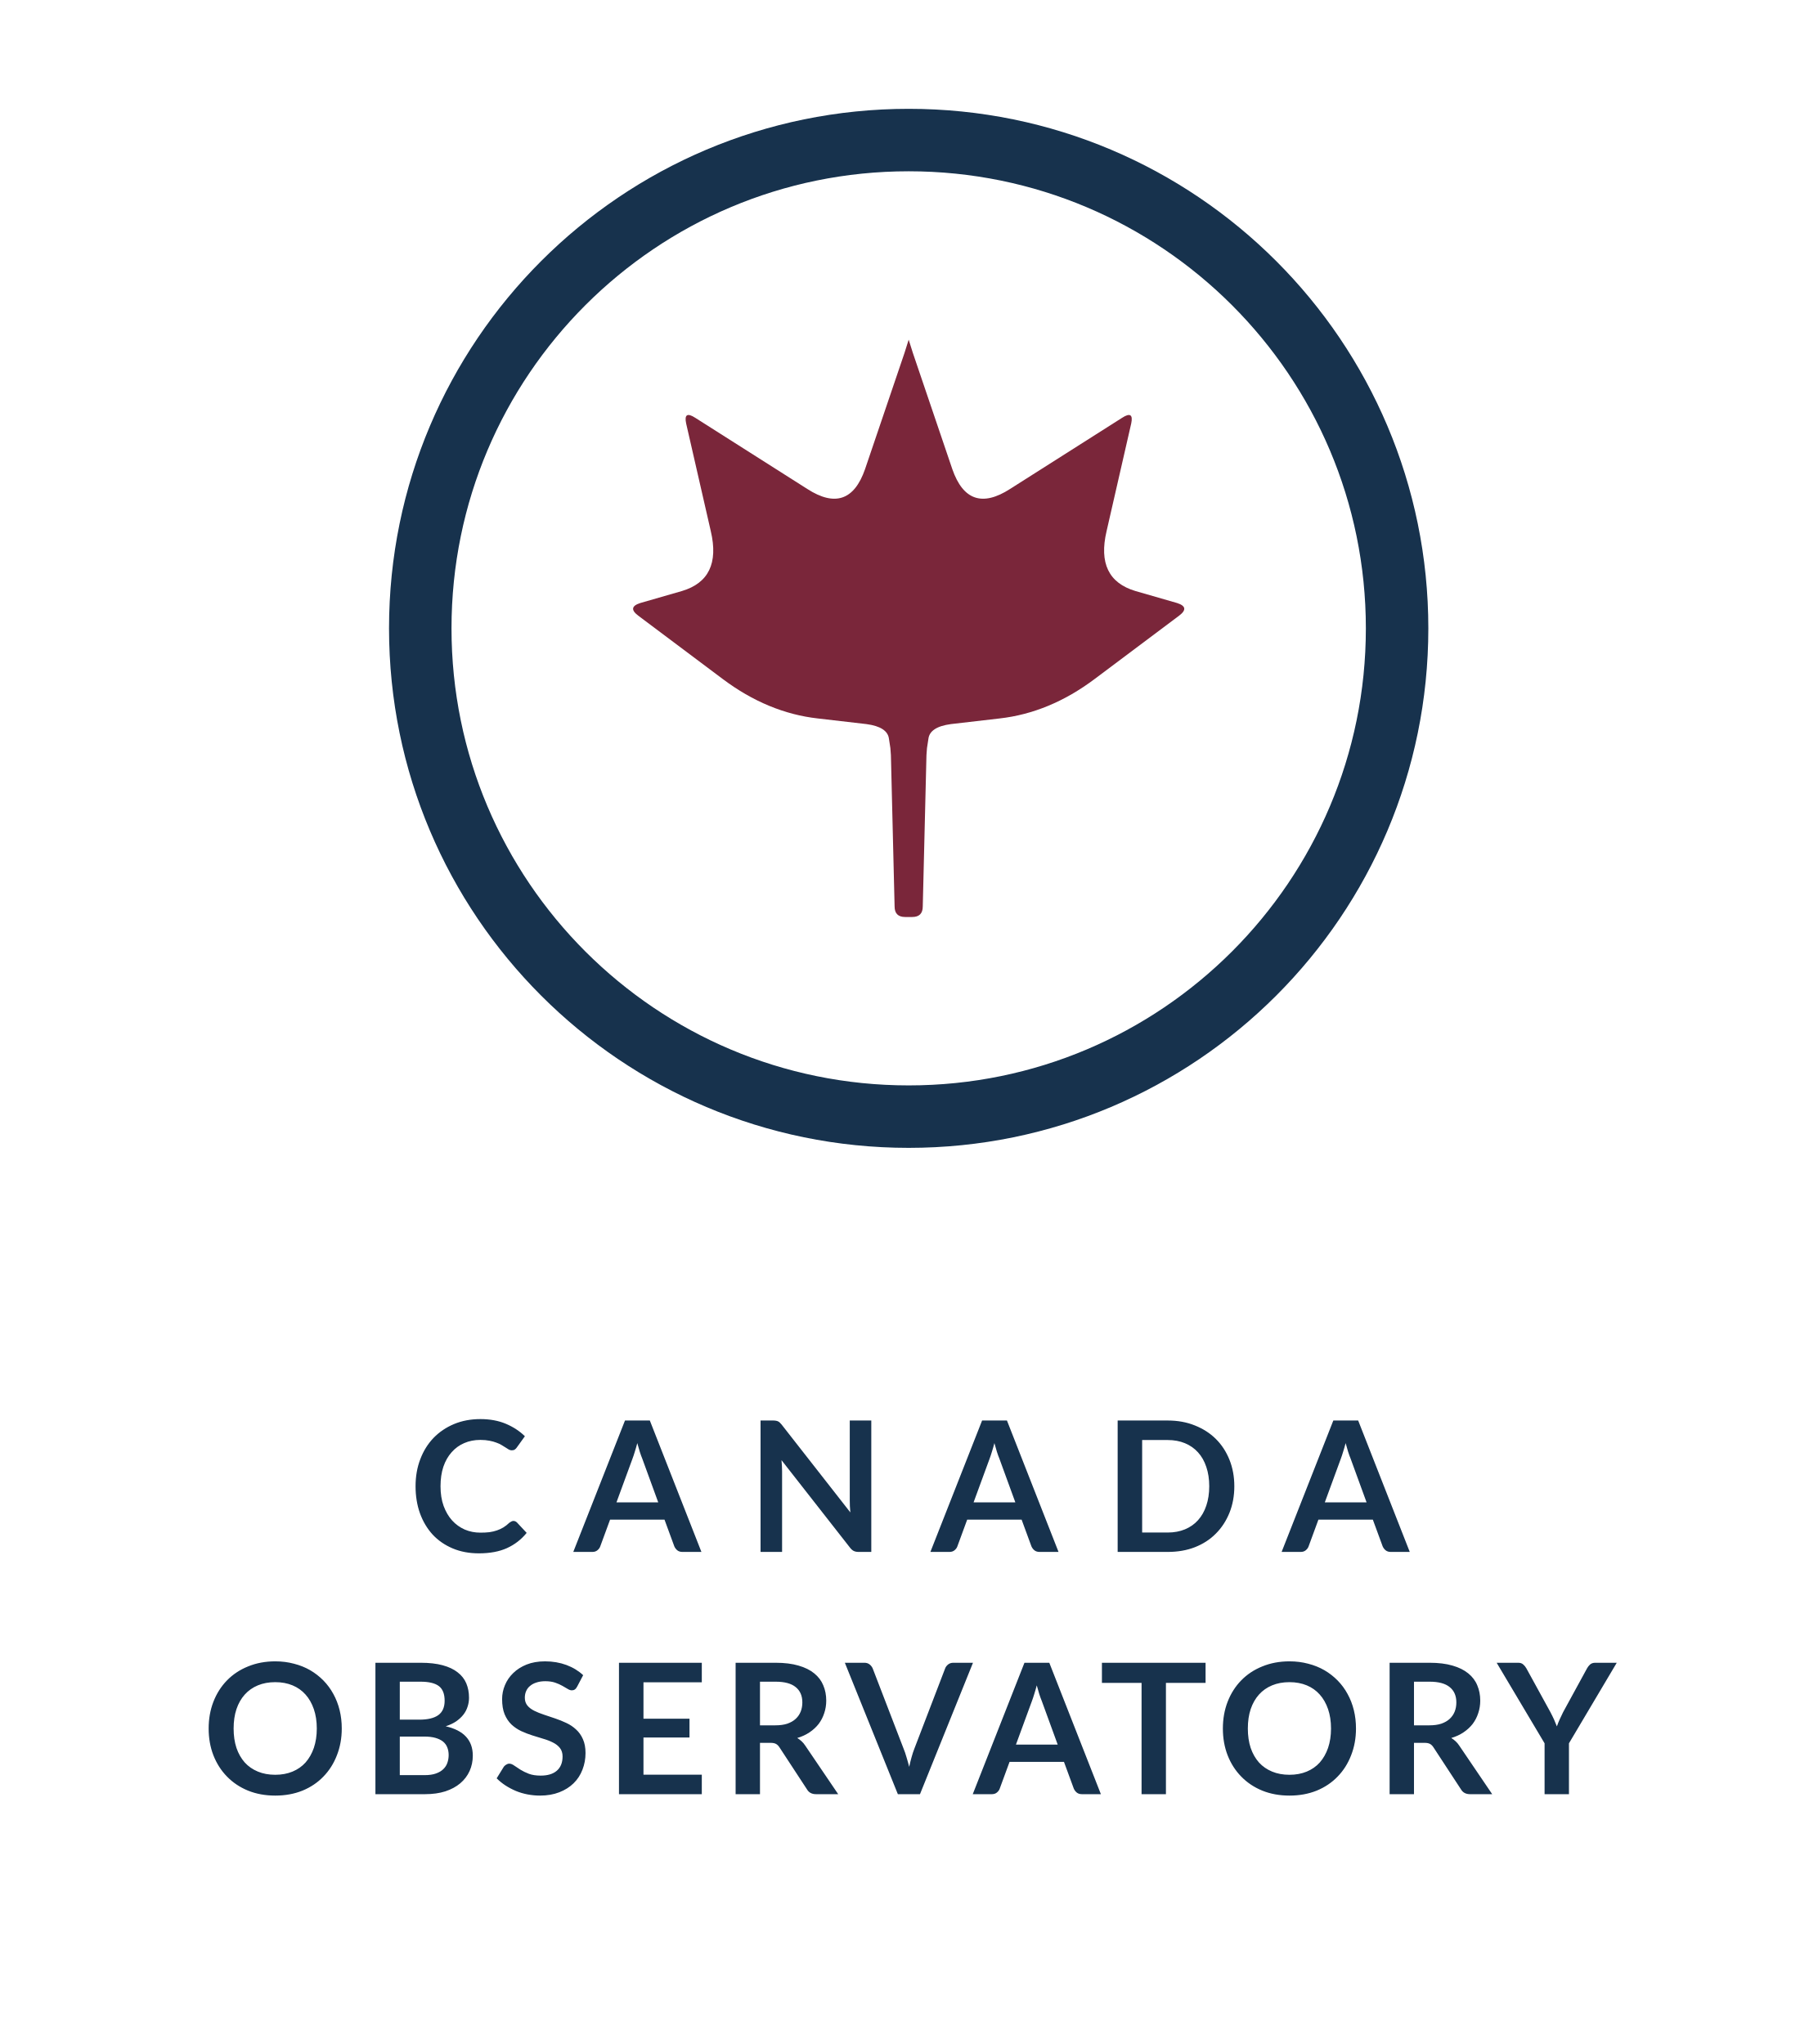
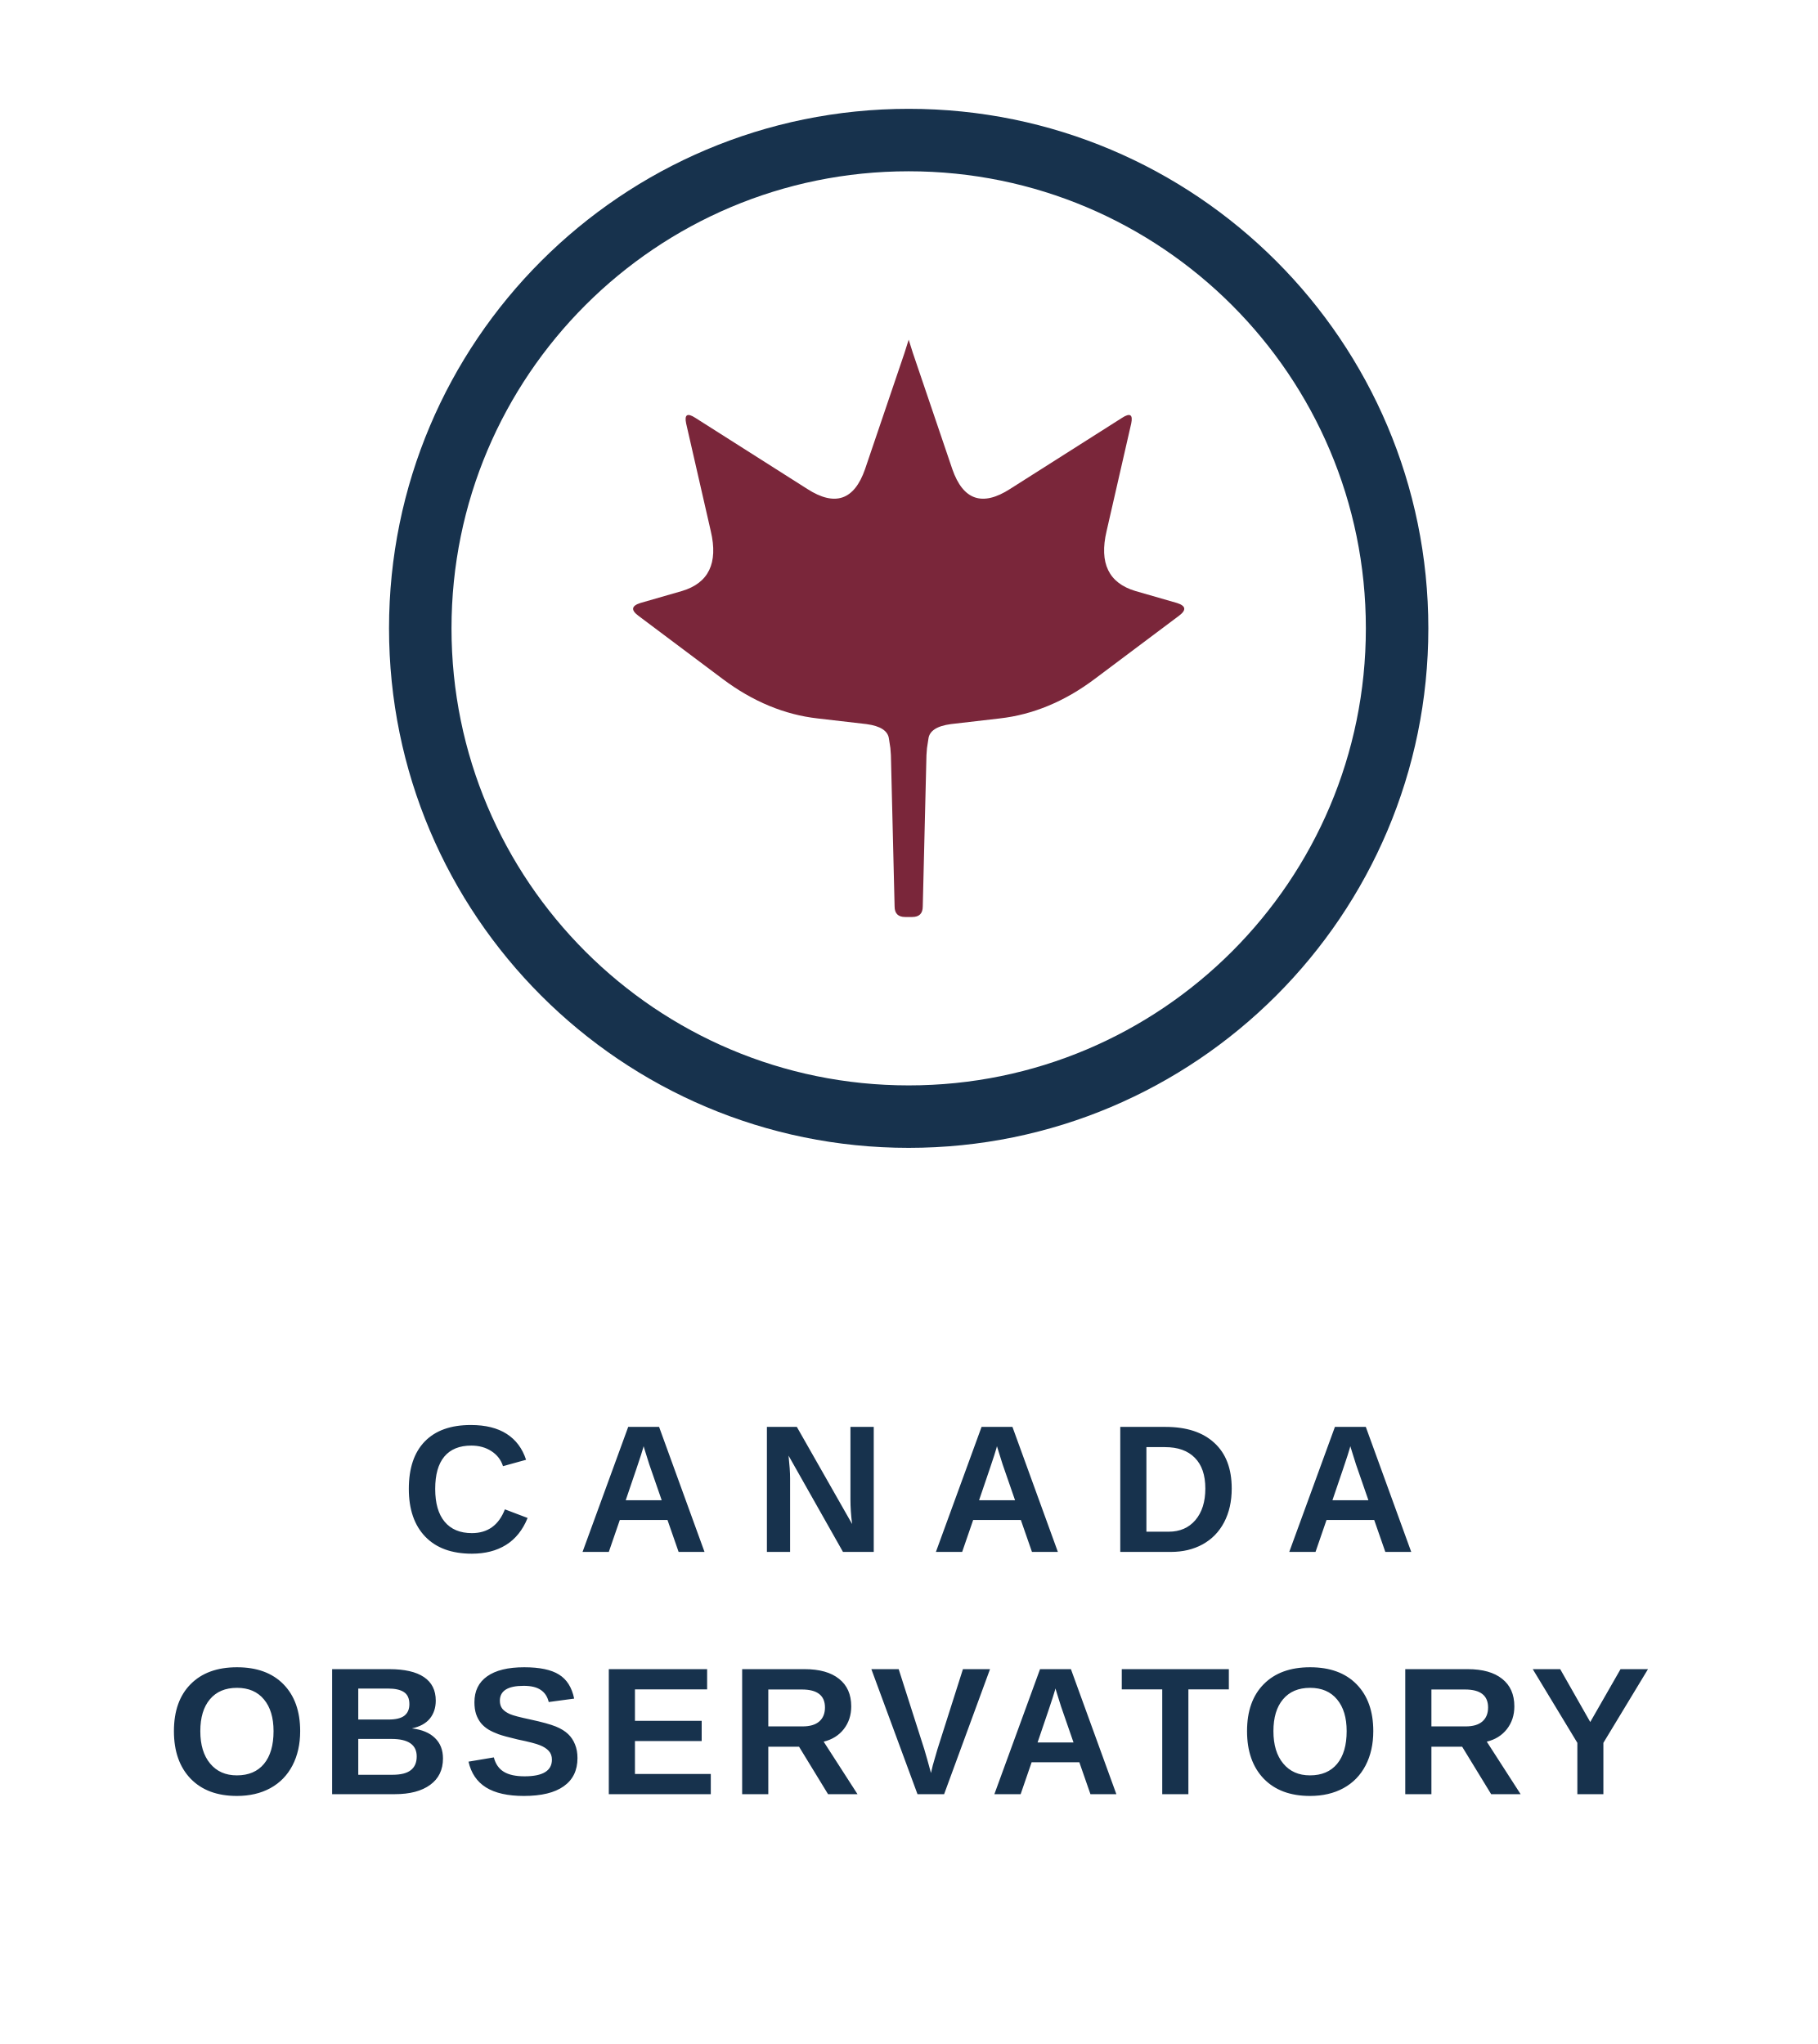
<svg xmlns="http://www.w3.org/2000/svg" viewBox="0 0 240 270">
  <g transform="translate(45,8) scale(1.5)">
    <circle cx="50" cy="50" r="43" fill="none" stroke="#17324D" stroke-width="5.5" />
    <g transform="translate(19,22.1) scale(0.62)">
      <path d="M 50.0 4.0 Q 50.0 4.0 50.6 5.9 L 56.2 22.4 Q 58.5 29.0 64.4 25.2 L 80.3 15.1 Q 82.0 14.0 81.6 15.9 L 78.1 31.2 Q 76.5 38.0 82.2 39.7 L 88.1 41.4 Q 90.0 42.0 88.4 43.2 L 76.4 52.2 Q 70.0 57.0 62.9 57.8 L 56.0 58.6 Q 53.0 59.0 52.8 60.7 L 52.6 62.0 Q 52.5 63.0 52.5 64.0 L 52.0 84.5 Q 52.0 86.0 50.5 86.0 L 49.5 86.0 Q 48.0 86.0 48.0 84.5 L 47.5 64.0 Q 47.5 63.0 47.4 62.0 L 47.2 60.7 Q 47.0 59.0 44.0 58.6 L 37.1 57.8 Q 30.0 57.0 23.6 52.2 L 11.6 43.2 Q 10.0 42.0 11.9 41.4 L 17.8 39.7 Q 23.5 38.0 21.9 31.2 L 18.4 15.9 Q 18.0 14.0 19.7 15.1 L 35.6 25.2 Q 41.5 29.0 43.8 22.4 L 49.4 5.9 Q 50.0 4.0 50.0 4.0 Z" fill="#7A263A" />
    </g>
  </g>
-   <text x="120" y="205" font-family="Lato, 'Helvetica Neue', Arial, sans-serif" font-size="24" font-weight="700" letter-spacing="6" fill="#17324D" text-anchor="middle">CANADA</text>
-   <text x="120" y="237" font-family="Lato, 'Helvetica Neue', Arial, sans-serif" font-size="24" font-weight="700" letter-spacing="1.6" fill="#17324D" text-anchor="middle">OBSERVATORY</text>
+   <text x="120" y="205" font-family="'Radio Canada', 'Helvetica Neue', Arial, sans-serif" font-size="24" font-weight="700" letter-spacing="6" fill="#17324D" text-anchor="middle">CANADA</text>
+   <text x="120" y="237" font-family="'Radio Canada', 'Helvetica Neue', Arial, sans-serif" font-size="24" font-weight="700" letter-spacing="1.6" fill="#17324D" text-anchor="middle">OBSERVATORY</text>
</svg>
